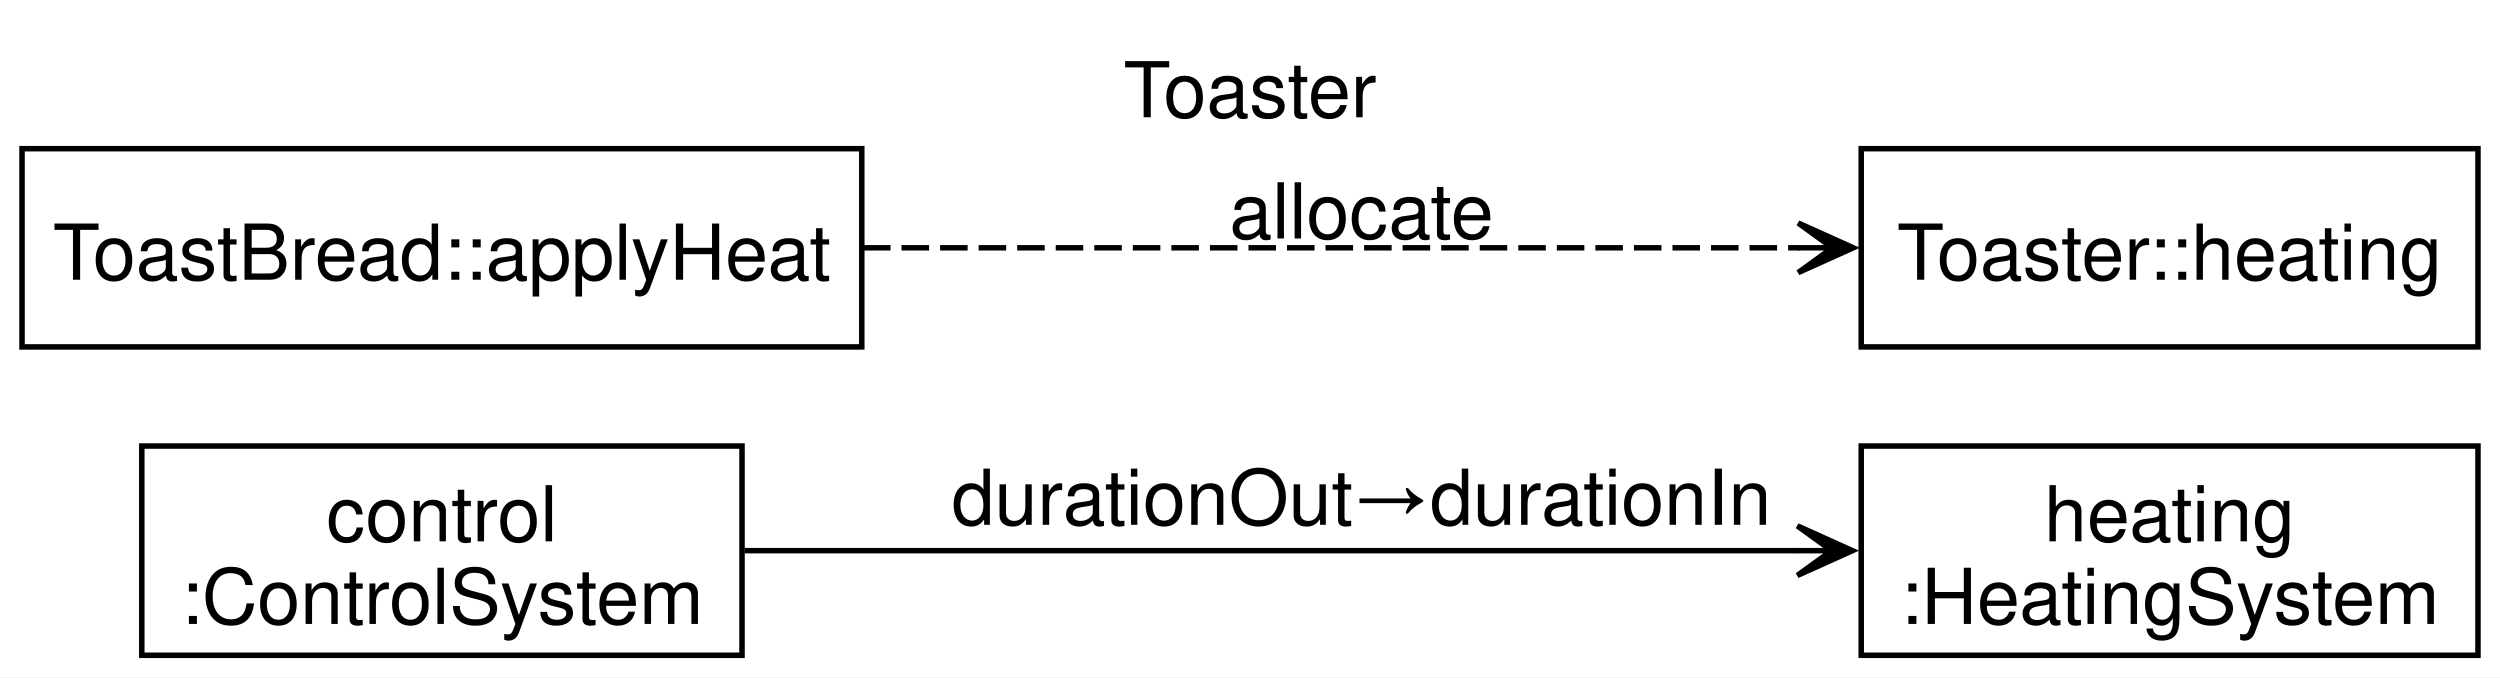
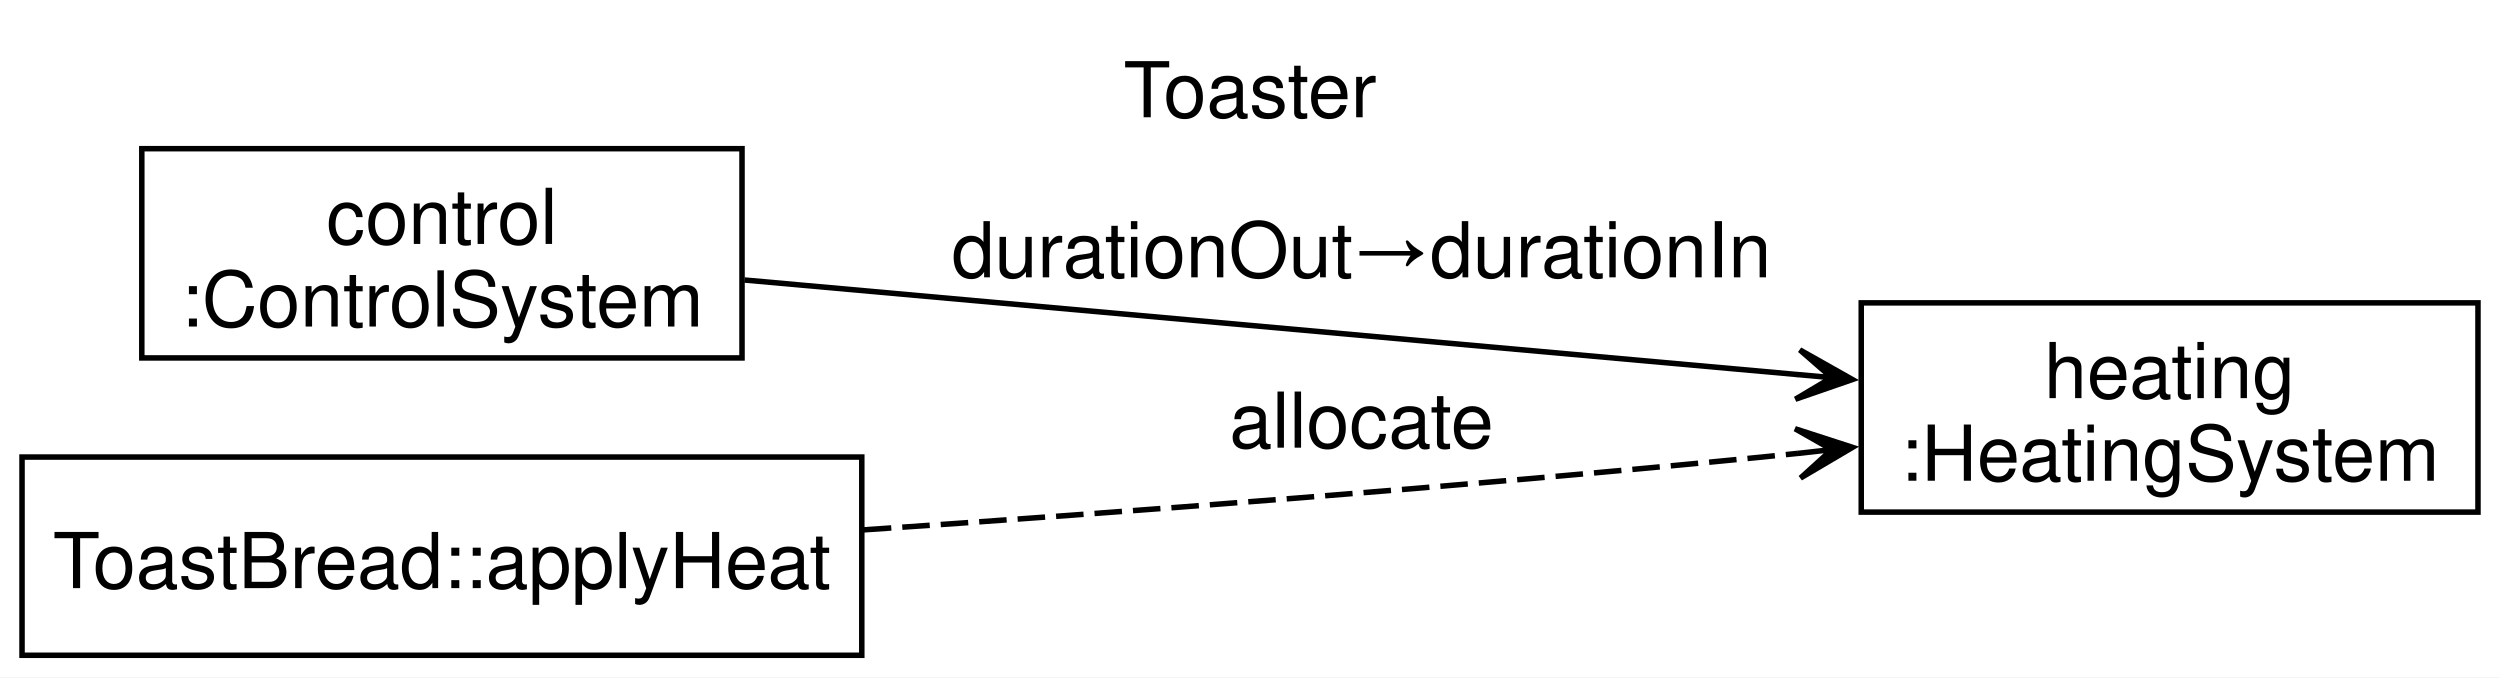
<svg xmlns="http://www.w3.org/2000/svg" width="454pt" height="123pt" viewBox="0.00 0.00 454.00 123.00">
  <g id="graph0" class="graph" transform="scale(1 1) rotate(0) translate(4 119)">
    <polygon fill="white" stroke="none" points="-4,4 -4,-119 450,-119 450,4 -4,4" />
    <text xml:space="preserve" text-anchor="middle" x="223" y="-97.7" font-family="Helvetica,sans-Serif" font-size="14.00">Toaster</text>
    <g id="node1" class="node">
-       <polygon fill="white" stroke="black" points="446,-38 334,-38 334,0 446,0 446,-38" />
-       <text xml:space="preserve" text-anchor="middle" x="390" y="-20.7" font-family="Helvetica,sans-Serif" font-size="14.00">heating</text>
-       <text xml:space="preserve" text-anchor="middle" x="390" y="-5.7" font-family="Helvetica,sans-Serif" font-size="14.00">:HeatingSystem</text>
+       <polygon fill="white" stroke="black" points="446,-64 334,-64 334,-26 446,-26 446,-64" />
+       <text xml:space="preserve" text-anchor="middle" x="390" y="-46.7" font-family="Helvetica,sans-Serif" font-size="14.00">heating</text>
+       <text xml:space="preserve" text-anchor="middle" x="390" y="-31.7" font-family="Helvetica,sans-Serif" font-size="14.00">:HeatingSystem</text>
    </g>
    <g id="node2" class="node">
-       <polygon fill="white" stroke="black" points="130.75,-38 21.75,-38 21.75,0 130.75,0 130.75,-38" />
-       <text xml:space="preserve" text-anchor="middle" x="76.25" y="-20.7" font-family="Helvetica,sans-Serif" font-size="14.00">control</text>
-       <text xml:space="preserve" text-anchor="middle" x="76.25" y="-5.7" font-family="Helvetica,sans-Serif" font-size="14.00">:ControlSystem</text>
+       <polygon fill="white" stroke="black" points="130.75,-92 21.75,-92 21.75,-54 130.75,-54 130.75,-92" />
+       <text xml:space="preserve" text-anchor="middle" x="76.25" y="-74.7" font-family="Helvetica,sans-Serif" font-size="14.00">control</text>
+       <text xml:space="preserve" text-anchor="middle" x="76.25" y="-59.7" font-family="Helvetica,sans-Serif" font-size="14.00">:ControlSystem</text>
    </g>
    <g id="edge1" class="edge">
-       <path fill="none" stroke="black" d="M131.2,-19C184.3,-19 265.49,-19 322.54,-19" />
-       <polygon fill="black" stroke="black" points="332.4,-19 322.4,-23.5 328.62,-19 322.4,-19 322.4,-19 322.4,-19 328.62,-19 322.4,-14.5 332.4,-19" />
-       <text xml:space="preserve" text-anchor="middle" x="243.25" y="-23.7" font-family="Helvetica,sans-Serif" font-size="14.00">durationOut→durationIn</text>
+       <path fill="none" stroke="black" d="M131.2,-68.15C184.3,-63.39 265.49,-56.09 322.54,-50.97" />
+       <polygon fill="black" stroke="black" points="332.4,-50.08 322.85,-55.46 328.64,-50.42 322.44,-50.98 322.44,-50.98 322.44,-50.98 328.64,-50.42 322.04,-46.5 332.4,-50.08" />
+       <text xml:space="preserve" text-anchor="middle" x="243.25" y="-68.64" font-family="Helvetica,sans-Serif" font-size="14.00">durationOut→durationIn</text>
    </g>
    <g id="node3" class="node">
-       <polygon fill="white" stroke="black" points="152.5,-92 0,-92 0,-56 152.5,-56 152.5,-92" />
-       <text xml:space="preserve" text-anchor="middle" x="76.25" y="-68.2" font-family="Helvetica,sans-Serif" font-size="14.00">ToastBread::applyHeat</text>
-     </g>
-     <g id="node4" class="node">
-       <polygon fill="white" stroke="black" points="446,-92 334,-92 334,-56 446,-56 446,-92" />
-       <text xml:space="preserve" text-anchor="middle" x="390" y="-68.2" font-family="Helvetica,sans-Serif" font-size="14.00">Toaster::heating</text>
+       <polygon fill="white" stroke="black" points="152.5,-36 0,-36 0,0 152.5,0 152.5,-36" />
+       <text xml:space="preserve" text-anchor="middle" x="76.25" y="-12.2" font-family="Helvetica,sans-Serif" font-size="14.00">ToastBread::applyHeat</text>
    </g>
    <g id="edge2" class="edge">
-       <path fill="none" stroke="black" stroke-dasharray="5,2" d="M152.72,-74C204.65,-74 272.98,-74 322.8,-74" />
-       <polygon fill="black" stroke="black" points="332.55,-74 322.55,-78.5 328.77,-74 322.55,-74 322.55,-74 322.55,-74 328.77,-74 322.55,-69.5 332.55,-74" />
-       <text xml:space="preserve" text-anchor="middle" x="243.25" y="-75.7" font-family="Helvetica,sans-Serif" font-size="14.00">allocate</text>
+       <path fill="none" stroke="black" stroke-dasharray="5,2" d="M152.87,-22.78C199.86,-25.98 261.5,-30.59 316,-36 318.14,-36.21 320.32,-36.44 322.52,-36.67" />
+       <polygon fill="black" stroke="black" points="332.42,-37.76 321.98,-41.14 328.66,-37.35 322.48,-36.66 322.48,-36.66 322.48,-36.66 328.66,-37.35 322.97,-32.19 332.42,-37.76" />
+       <text xml:space="preserve" text-anchor="middle" x="243.25" y="-37.7" font-family="Helvetica,sans-Serif" font-size="14.00">allocate</text>
    </g>
  </g>
</svg>
